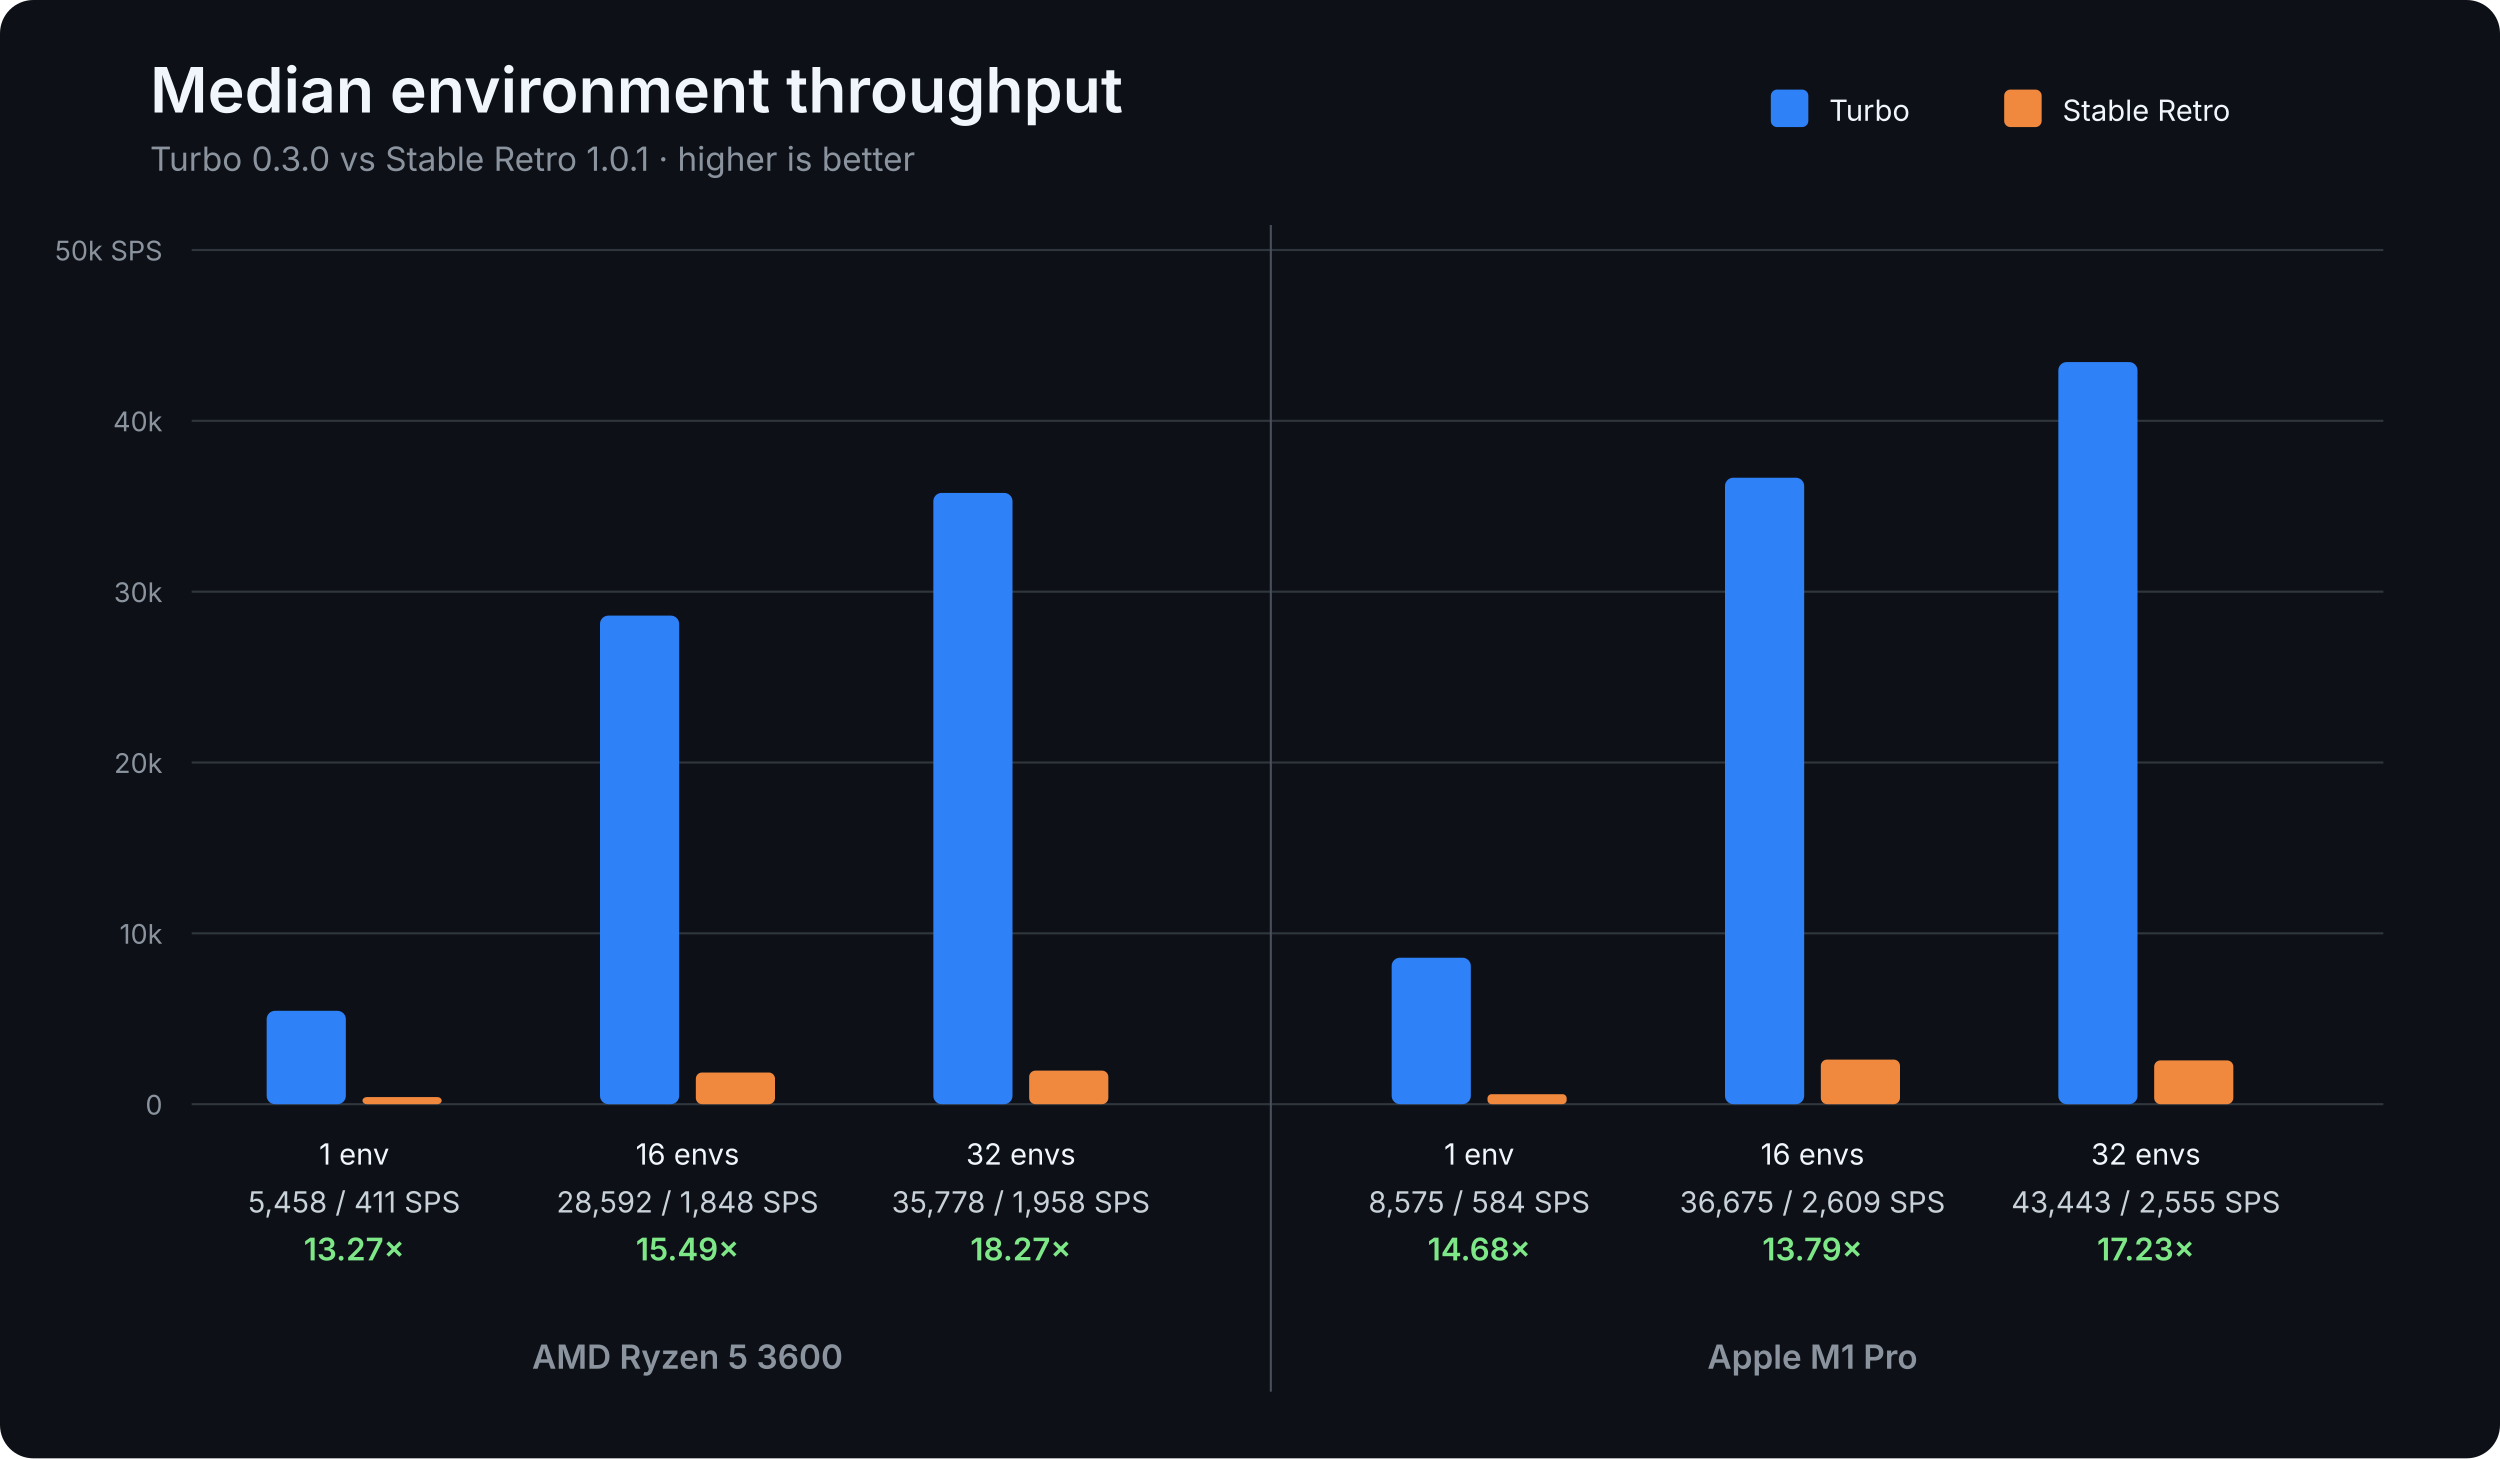
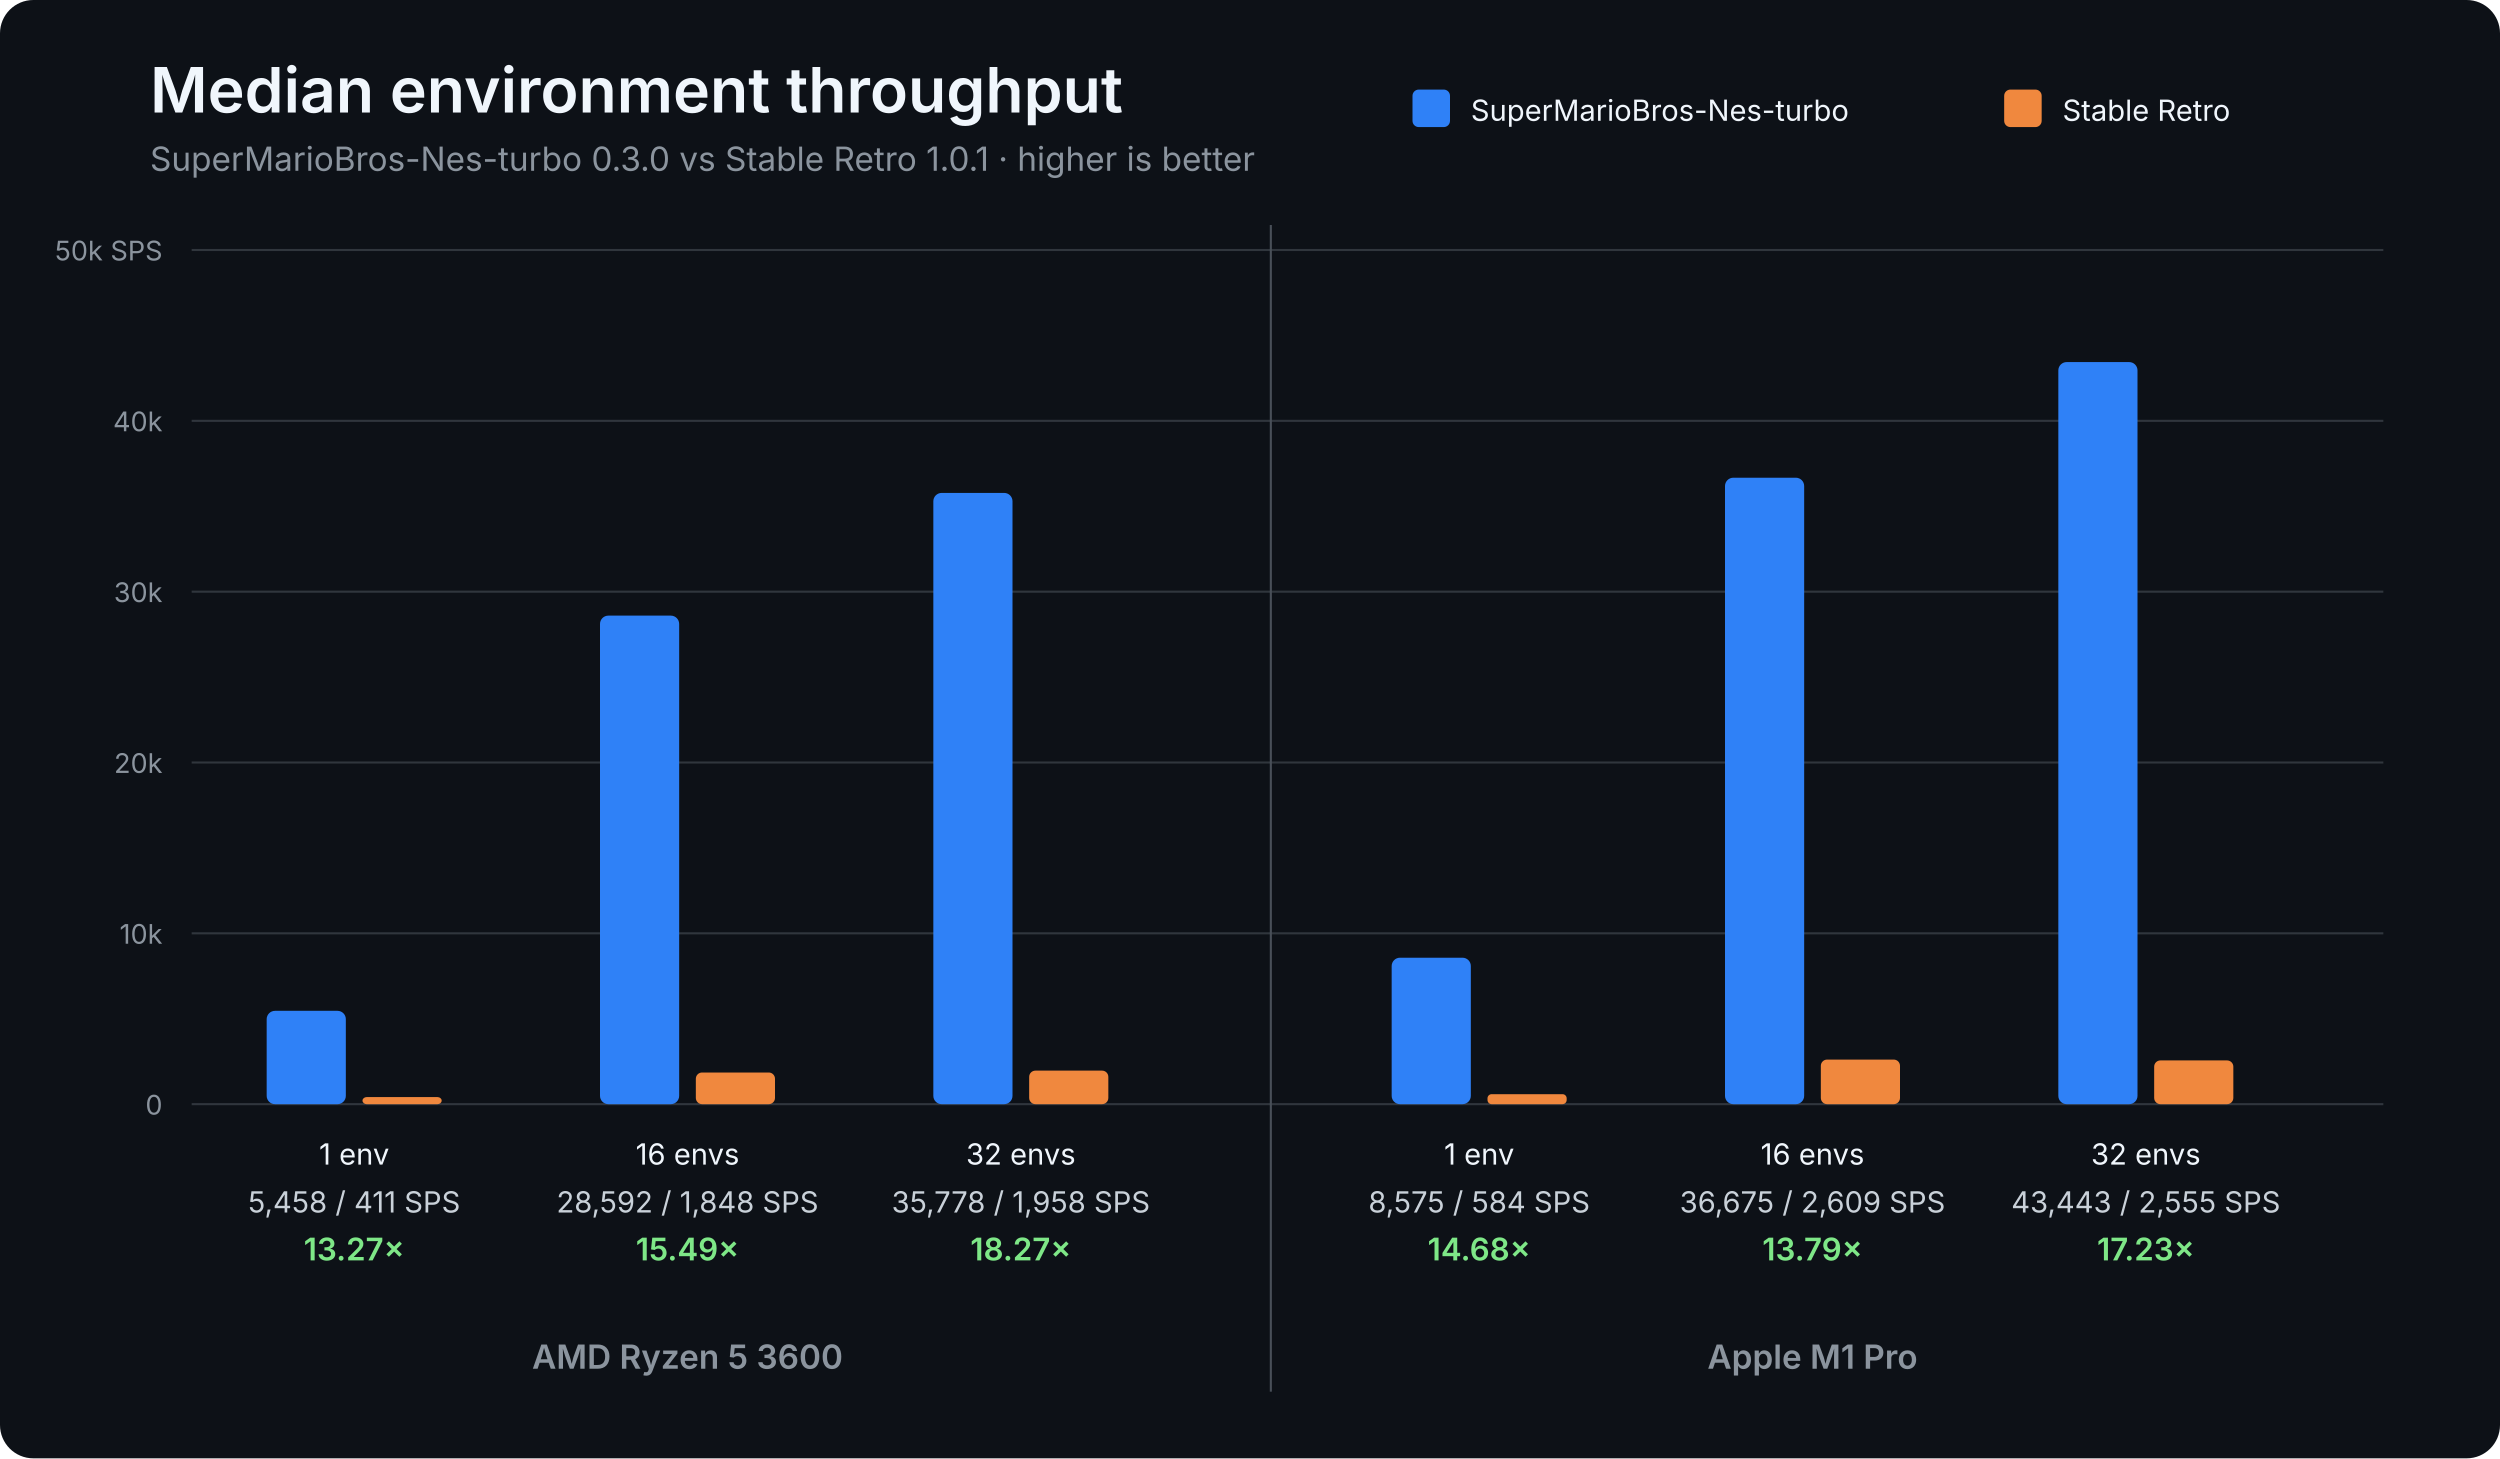
<svg xmlns="http://www.w3.org/2000/svg" viewBox="0 0 1200 700" role="img" aria-labelledby="title desc">
  <style>
    text { font-family: -apple-system, BlinkMacSystemFont, "Segoe UI", sans-serif; }
    .title { fill: #f0f6fc; font-size: 30px; font-weight: 600; }
    .subtitle, .axis, .machine { fill: #8b949e; }
    .subtitle { font-size: 16px; }
    .axis { font-size: 13px; }
    .machine { font-size: 16px; font-weight: 600; }
    .label { fill: #f0f6fc; font-size: 14px; }
    .value { fill: #c9d1d9; font-size: 14px; font-variant-numeric: tabular-nums; }
    .speedup { fill: #7ee787; font-size: 15px; font-weight: 600; }
    .grid { stroke: #30363d; stroke-width: 1; }
    .divider { stroke: #484f58; stroke-width: 1; }
    .turbo { fill: #2f81f7; }
    .baseline { fill: #f0883e; }
  </style>
  <rect width="1200" height="700" rx="16" fill="#0d1117" />
  <text class="title" x="72" y="54">Median environment throughput</text>
-   <text class="subtitle" x="72" y="82">Turbo 0.3.0 vs Stable Retro 1.0.1 · higher is better</text>
-   <rect class="turbo" x="850" y="43" width="18" height="18" rx="3" />
-   <text class="label" x="878" y="58">Turbo</text>
+   <text class="subtitle" x="72" y="82">SuperMarioBros-Nes-turbo 0.3.0 vs Stable Retro 1.0.1 · higher is better</text>
+   <rect class="turbo" x="678" y="43" width="18" height="18" rx="3" />
+   <text class="label" x="706" y="58">SuperMarioBros-Nes-turbo</text>
  <rect class="baseline" x="962" y="43" width="18" height="18" rx="3" />
  <text class="label" x="990" y="58">Stable Retro</text>
  <line class="grid" x1="92" y1="530" x2="1144" y2="530" />
  <line class="grid" x1="92" y1="448" x2="1144" y2="448" />
  <line class="grid" x1="92" y1="366" x2="1144" y2="366" />
  <line class="grid" x1="92" y1="284" x2="1144" y2="284" />
  <line class="grid" x1="92" y1="202" x2="1144" y2="202" />
  <line class="grid" x1="92" y1="120" x2="1144" y2="120" />
  <text class="axis" x="78" y="535" text-anchor="end">0</text>
  <text class="axis" x="78" y="453" text-anchor="end">10k</text>
  <text class="axis" x="78" y="371" text-anchor="end">20k</text>
  <text class="axis" x="78" y="289" text-anchor="end">30k</text>
  <text class="axis" x="78" y="207" text-anchor="end">40k</text>
  <text class="axis" x="78" y="125" text-anchor="end">50k SPS</text>
  <rect class="turbo" x="128" y="485.2" width="38" height="44.8" rx="4" />
  <rect class="baseline" x="174" y="526.6" width="38" height="3.4" rx="2" />
  <rect class="turbo" x="288" y="295.5" width="38" height="234.5" rx="4" />
  <rect class="baseline" x="334" y="514.8" width="38" height="15.2" rx="3" />
  <rect class="turbo" x="448" y="236.6" width="38" height="293.4" rx="4" />
  <rect class="baseline" x="494" y="513.9" width="38" height="16.1" rx="3" />
  <rect class="turbo" x="668" y="459.7" width="38" height="70.3" rx="4" />
  <rect class="baseline" x="714" y="525.2" width="38" height="4.8" rx="2" />
  <rect class="turbo" x="828" y="229.3" width="38" height="300.7" rx="4" />
  <rect class="baseline" x="874" y="508.6" width="38" height="21.4" rx="3" />
  <rect class="turbo" x="988" y="173.8" width="38" height="356.2" rx="4" />
  <rect class="baseline" x="1034" y="509.0" width="38" height="21.0" rx="3" />
  <line class="divider" x1="610" y1="108" x2="610" y2="668" />
  <text class="label" x="170" y="559" text-anchor="middle">1 env</text>
  <text class="value" x="170" y="582" text-anchor="middle">5,458 / 411 SPS</text>
  <text class="speedup" x="170" y="605" text-anchor="middle">13.27×</text>
  <text class="label" x="330" y="559" text-anchor="middle">16 envs</text>
  <text class="value" x="330" y="582" text-anchor="middle">28,592 / 1,848 SPS</text>
  <text class="speedup" x="330" y="605" text-anchor="middle">15.49×</text>
  <text class="label" x="490" y="559" text-anchor="middle">32 envs</text>
  <text class="value" x="490" y="582" text-anchor="middle">35,778 / 1,958 SPS</text>
  <text class="speedup" x="490" y="605" text-anchor="middle">18.27×</text>
  <text class="label" x="710" y="559" text-anchor="middle">1 env</text>
  <text class="value" x="710" y="582" text-anchor="middle">8,575 / 584 SPS</text>
  <text class="speedup" x="710" y="605" text-anchor="middle">14.68×</text>
  <text class="label" x="870" y="559" text-anchor="middle">16 envs</text>
  <text class="value" x="870" y="582" text-anchor="middle">36,675 / 2,609 SPS</text>
  <text class="speedup" x="870" y="605" text-anchor="middle">13.79×</text>
  <text class="label" x="1030" y="559" text-anchor="middle">32 envs</text>
  <text class="value" x="1030" y="582" text-anchor="middle">43,443 / 2,555 SPS</text>
  <text class="speedup" x="1030" y="605" text-anchor="middle">17.23×</text>
  <text class="machine" x="330" y="657" text-anchor="middle">AMD Ryzen 5 3600</text>
  <text class="machine" x="870" y="657" text-anchor="middle">Apple M1 Pro</text>
</svg>
